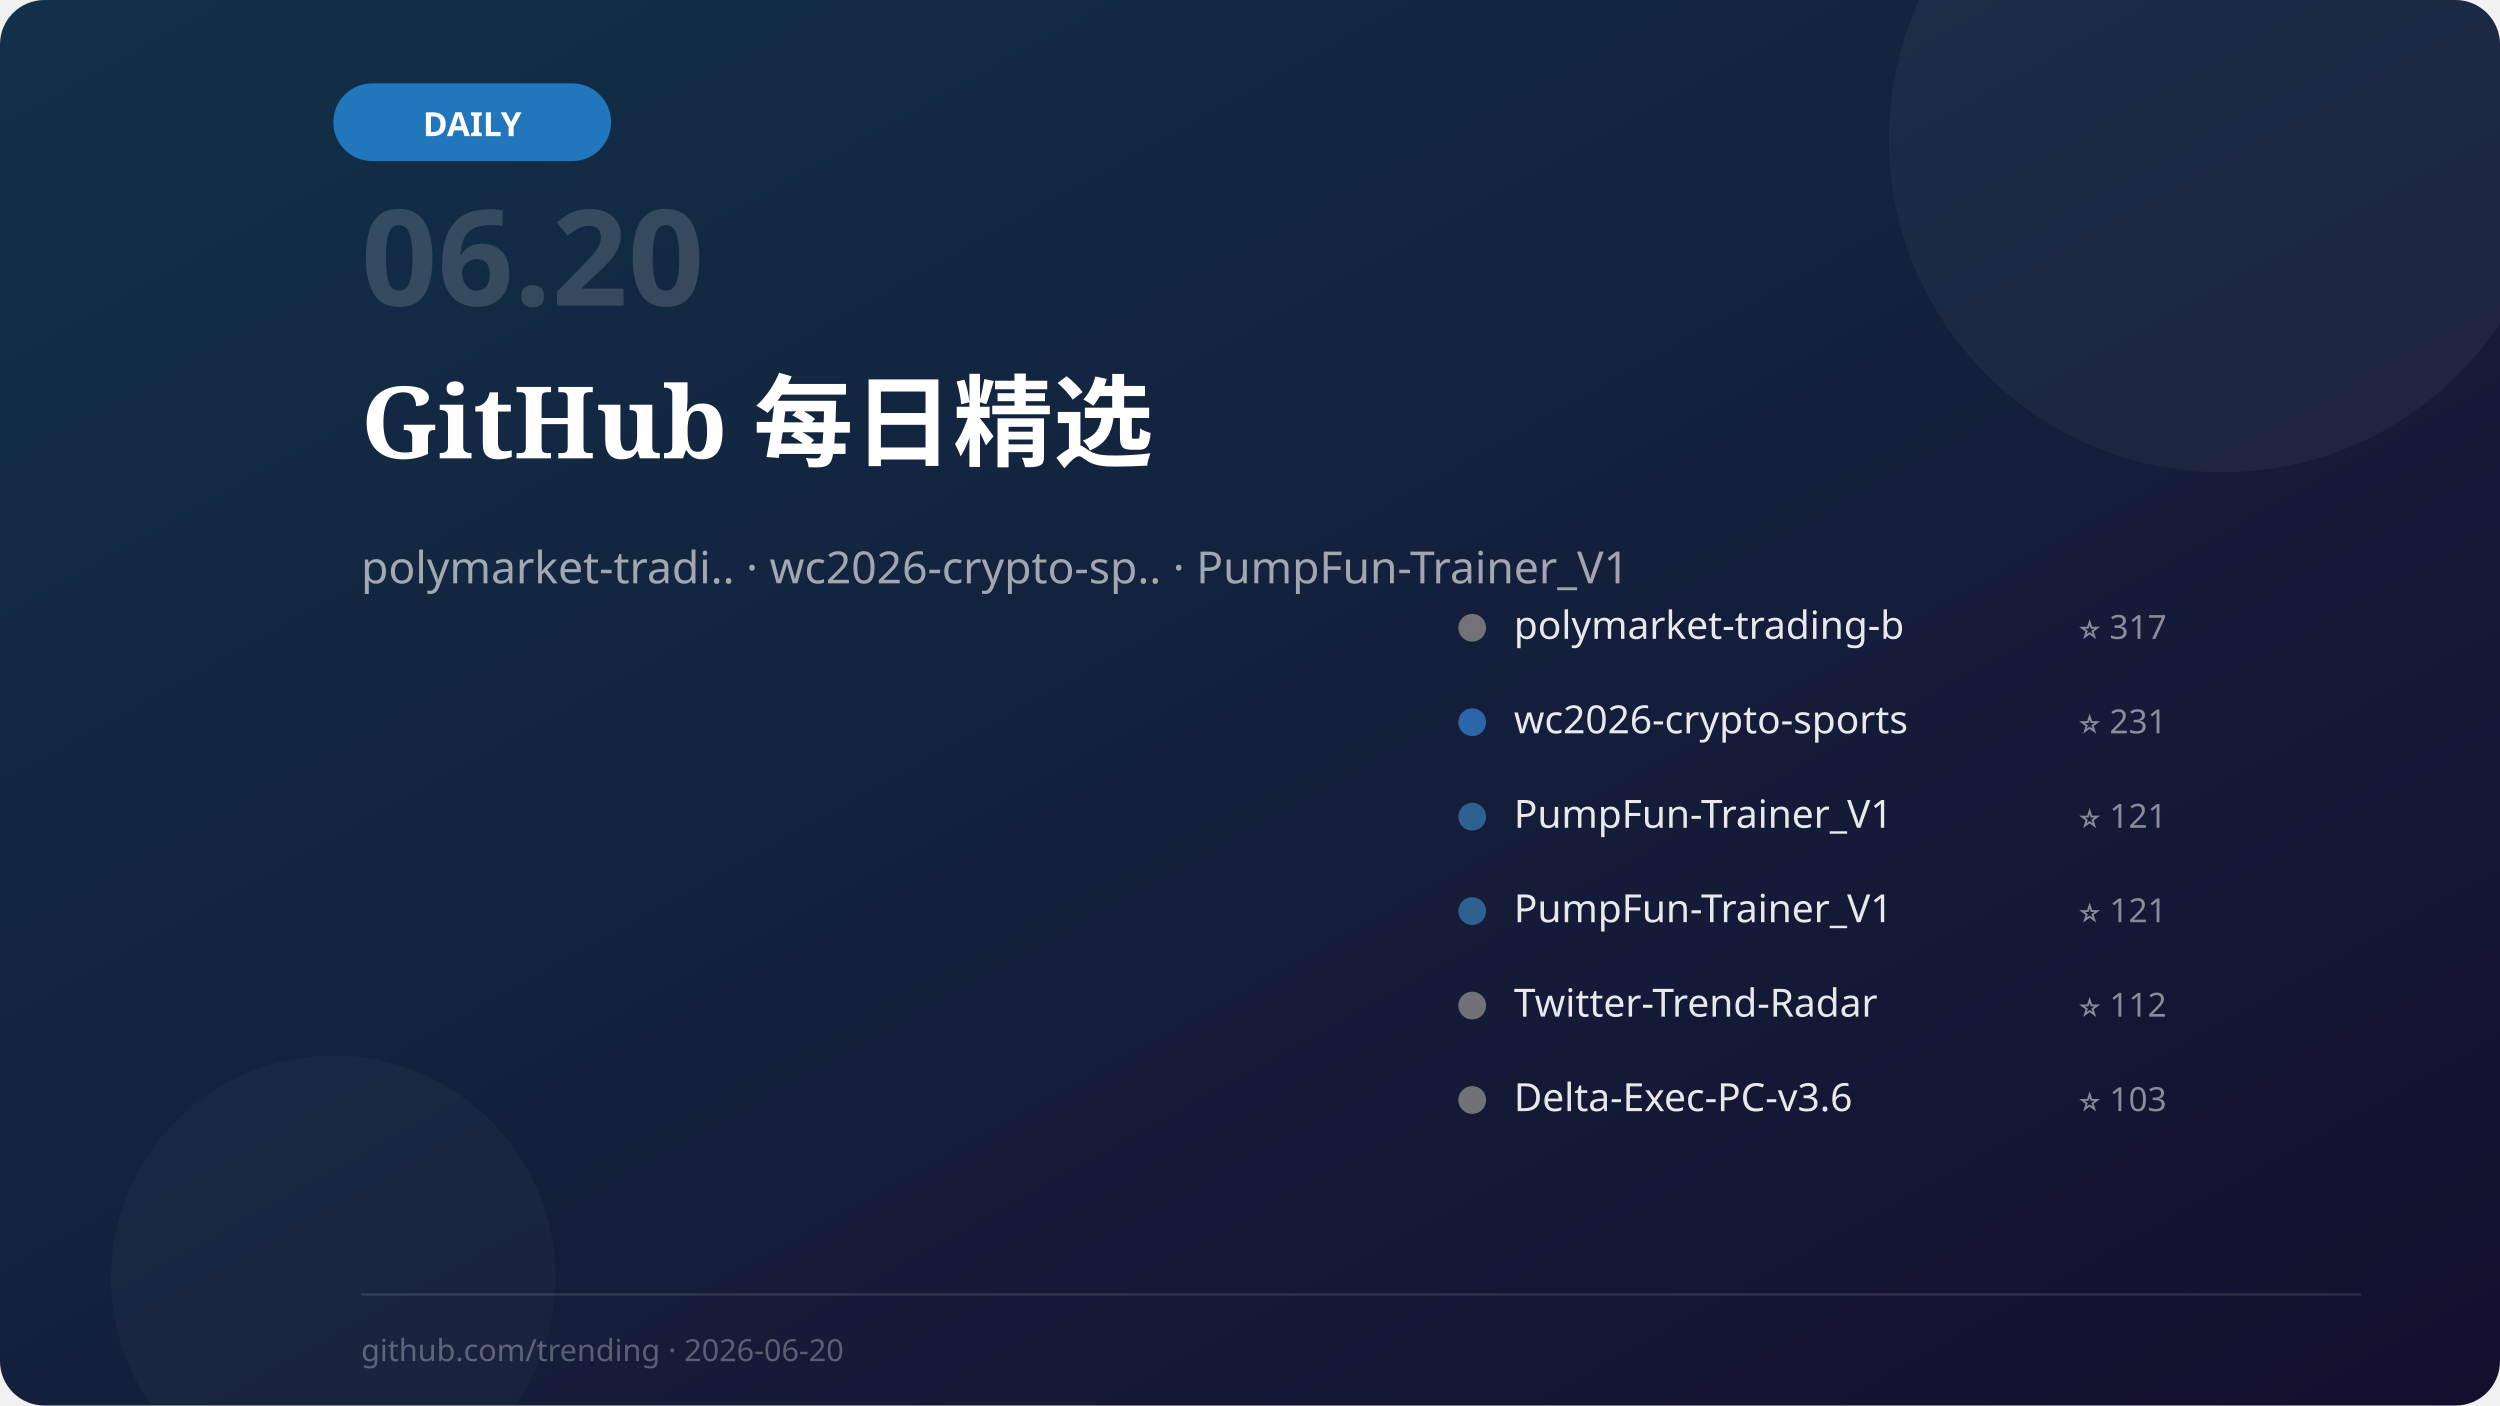
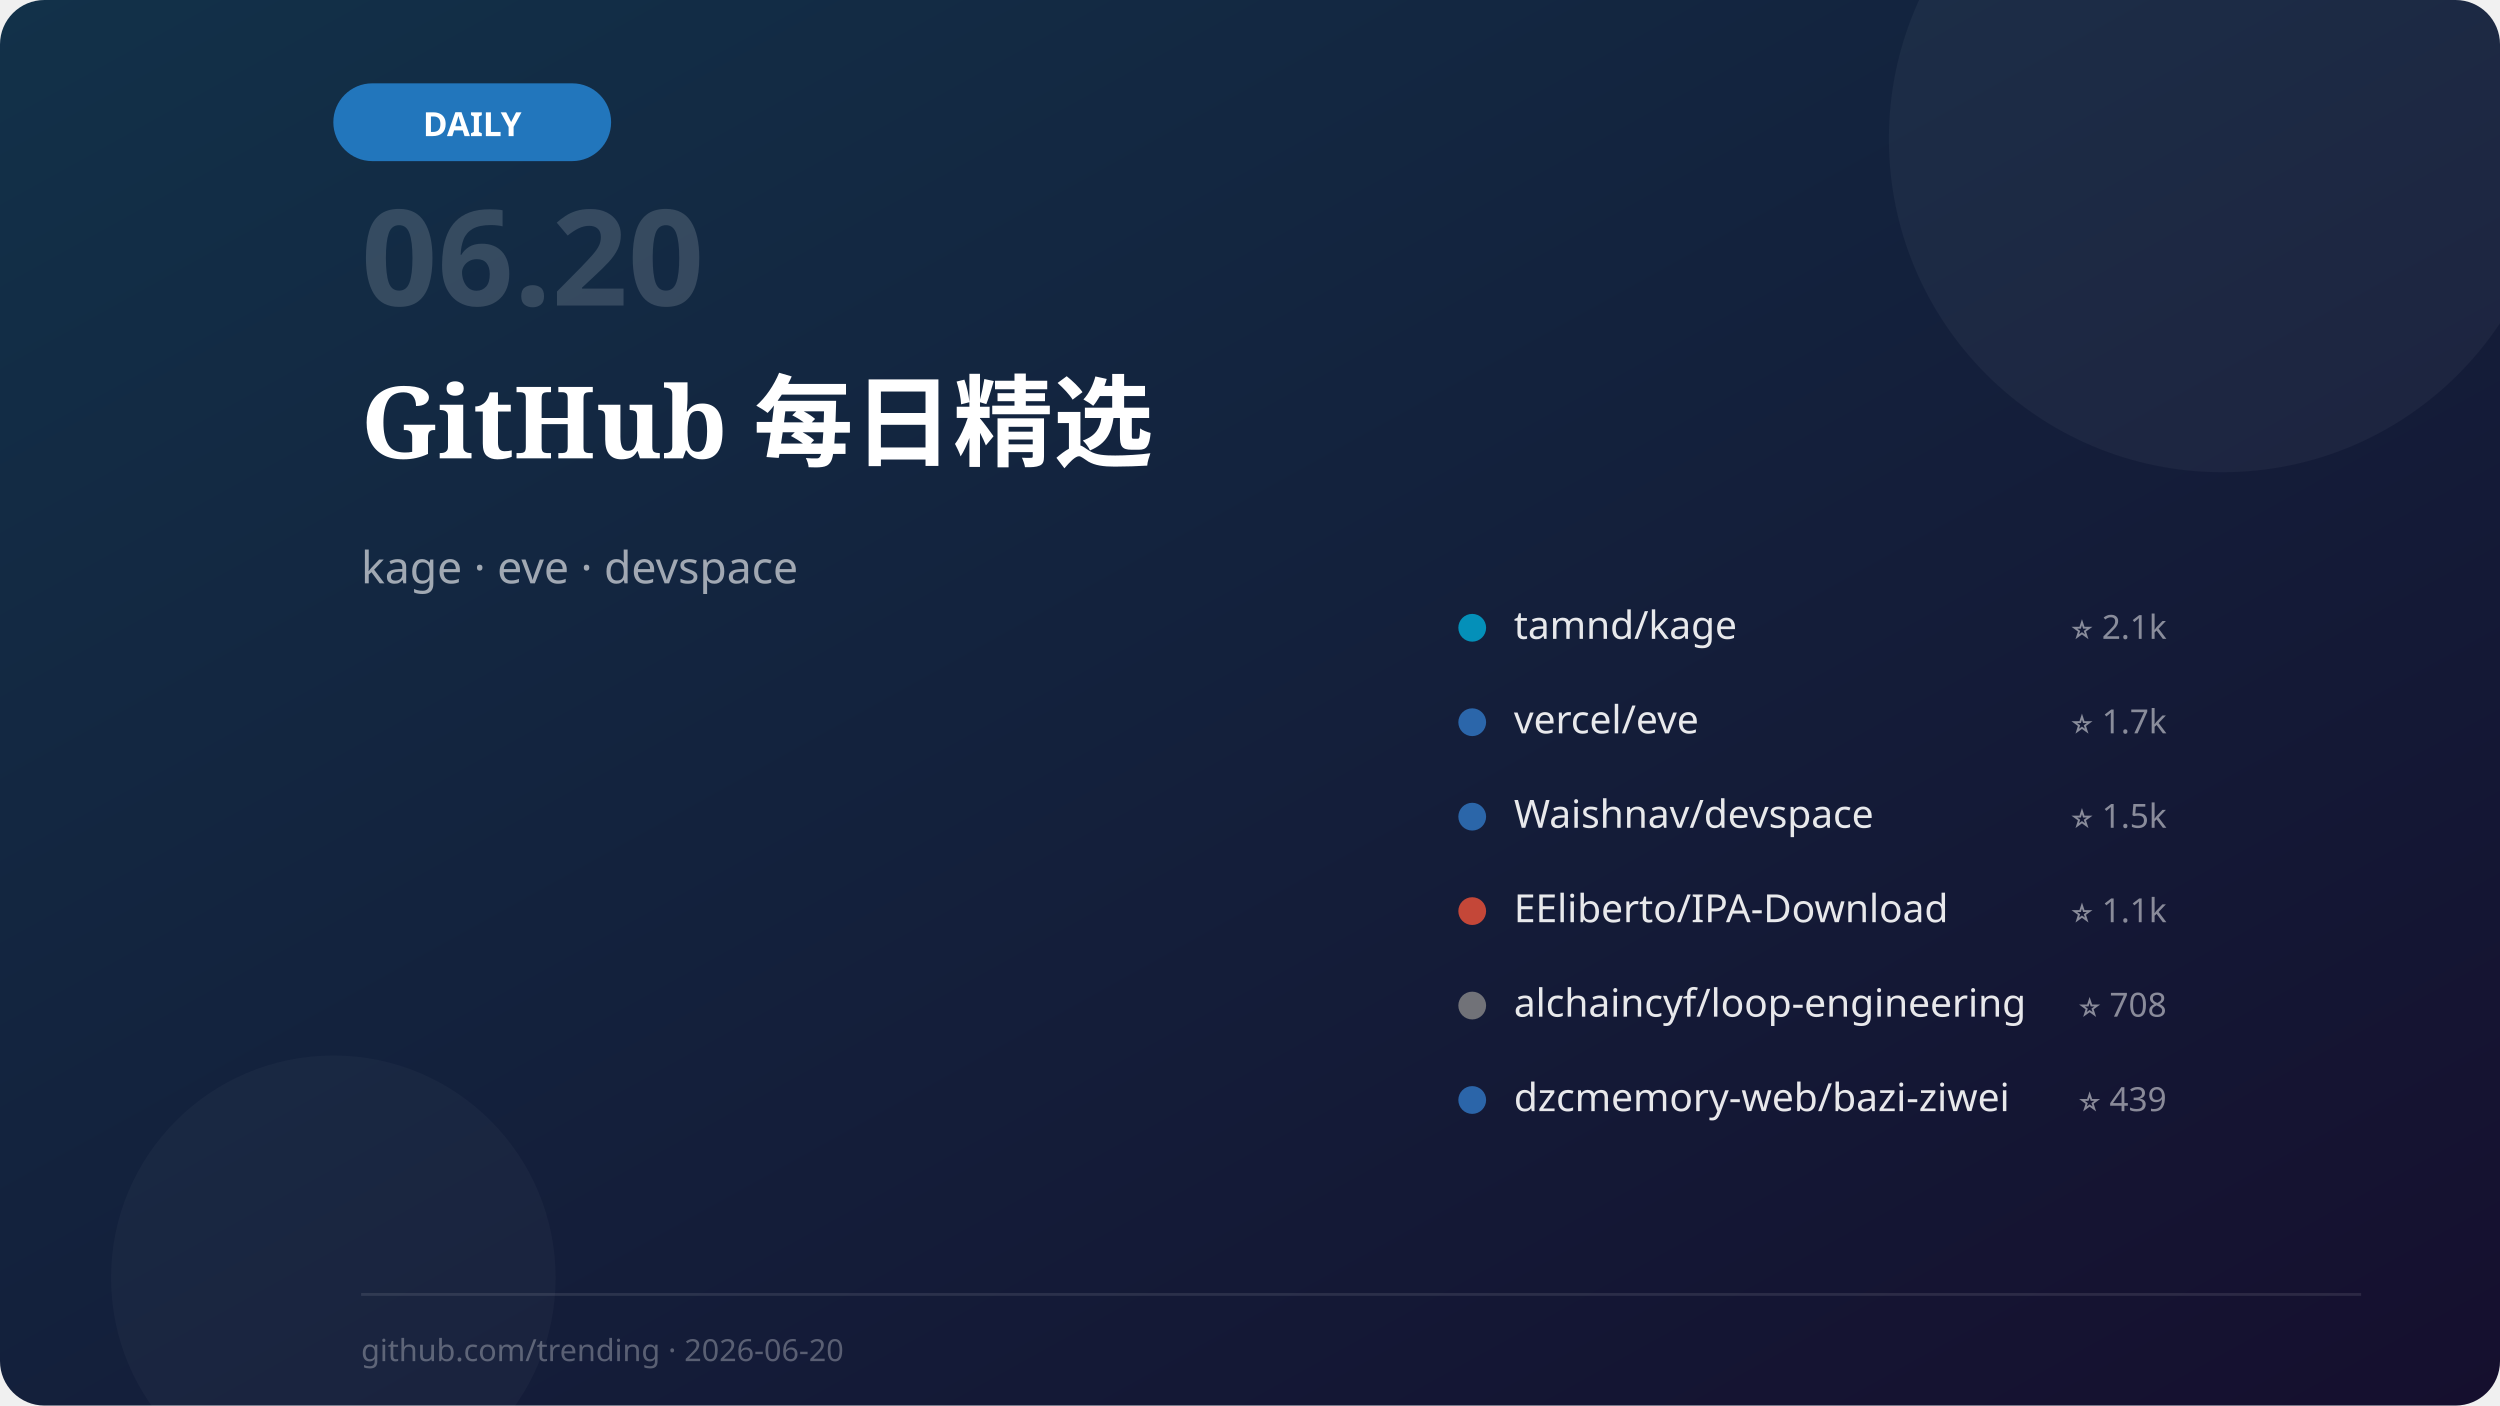
<svg xmlns="http://www.w3.org/2000/svg" viewBox="0 0 900 506" width="900" height="506">
  <defs>
    <linearGradient id="bg" x1="0%" y1="0%" x2="100%" y2="100%">
      <stop offset="0%" stop-color="hsl(207, 60%, 18%)" />
      <stop offset="100%" stop-color="hsl(252, 50%, 12%)" />
    </linearGradient>
  </defs>
  <rect width="900" height="506" rx="16" fill="url(#bg)" />
  <circle cx="800" cy="50" r="120" fill="white" opacity="0.04" />
  <circle cx="120" cy="460" r="80" fill="white" opacity="0.03" />
  <rect x="120" y="30" width="100" height="28" rx="14" fill="hsl(207, 70%, 50%)" opacity="0.8" />
  <text x="170" y="49" font-family="system-ui, sans-serif" font-size="12" font-weight="600" fill="white" text-anchor="middle">DAILY</text>
  <text x="130" y="110" font-family="system-ui, sans-serif" font-size="48" font-weight="700" fill="white" opacity="0.15">06.20</text>
  <text x="130" y="165" font-family="'Noto Serif SC', 'LXGW WenKai', Georgia, serif" font-size="36" font-weight="700" fill="white">GitHub 每日精选</text>
-   <text x="130" y="210" font-family="system-ui, sans-serif" font-size="16" fill="white" opacity="0.6">polymarket-tradi.. · wc2026-crypto-sp.. · PumpFun-Trainer_V1</text>
-   <circle cx="530" cy="226" r="5" fill="#888" opacity="0.8" />
-   <text x="545" y="230" font-family="system-ui, sans-serif" font-size="14" fill="white" opacity="0.9">polymarket-trading-b</text>
-   <text x="780" y="230" font-family="system-ui, sans-serif" font-size="12" fill="white" opacity="0.5" text-anchor="end">⭐ 317</text>
+   <text x="130" y="210" font-family="system-ui, sans-serif" font-size="16" fill="white" opacity="0.6">kage · eve · devspace</text>
+   <circle cx="530" cy="226" r="5" fill="#00ADD8" opacity="0.8" />
+   <text x="545" y="230" font-family="system-ui, sans-serif" font-size="14" fill="white" opacity="0.9">tamnd/kage</text>
+   <text x="780" y="230" font-family="system-ui, sans-serif" font-size="12" fill="white" opacity="0.5" text-anchor="end">⭐ 2.1k</text>
  <circle cx="530" cy="260" r="5" fill="#3178c6" opacity="0.8" />
-   <text x="545" y="264" font-family="system-ui, sans-serif" font-size="14" fill="white" opacity="0.9">wc2026-crypto-sports</text>
-   <text x="780" y="264" font-family="system-ui, sans-serif" font-size="12" fill="white" opacity="0.5" text-anchor="end">⭐ 231</text>
-   <circle cx="530" cy="294" r="5" fill="#3572A5" opacity="0.8" />
-   <text x="545" y="298" font-family="system-ui, sans-serif" font-size="14" fill="white" opacity="0.9">PumpFun-Trainer_V1</text>
-   <text x="780" y="298" font-family="system-ui, sans-serif" font-size="12" fill="white" opacity="0.5" text-anchor="end">⭐ 121</text>
-   <circle cx="530" cy="328" r="5" fill="#3572A5" opacity="0.8" />
-   <text x="545" y="332" font-family="system-ui, sans-serif" font-size="14" fill="white" opacity="0.9">PumpFun-Trainer_V1</text>
-   <text x="780" y="332" font-family="system-ui, sans-serif" font-size="12" fill="white" opacity="0.5" text-anchor="end">⭐ 121</text>
+   <text x="545" y="264" font-family="system-ui, sans-serif" font-size="14" fill="white" opacity="0.9">vercel/eve</text>
+   <text x="780" y="264" font-family="system-ui, sans-serif" font-size="12" fill="white" opacity="0.5" text-anchor="end">⭐ 1.7k</text>
+   <circle cx="530" cy="294" r="5" fill="#3178c6" opacity="0.8" />
+   <text x="545" y="298" font-family="system-ui, sans-serif" font-size="14" fill="white" opacity="0.9">Waishnav/devspace</text>
+   <text x="780" y="298" font-family="system-ui, sans-serif" font-size="12" fill="white" opacity="0.5" text-anchor="end">⭐ 1.5k</text>
+   <circle cx="530" cy="328" r="5" fill="#F05138" opacity="0.8" />
+   <text x="545" y="332" font-family="system-ui, sans-serif" font-size="14" fill="white" opacity="0.9">EEliberto/IPA-Download</text>
+   <text x="780" y="332" font-family="system-ui, sans-serif" font-size="12" fill="white" opacity="0.5" text-anchor="end">⭐ 1.1k</text>
  <circle cx="530" cy="362" r="5" fill="#888" opacity="0.8" />
-   <text x="545" y="366" font-family="system-ui, sans-serif" font-size="14" fill="white" opacity="0.9">Twitter-Trend-Radar</text>
-   <text x="780" y="366" font-family="system-ui, sans-serif" font-size="12" fill="white" opacity="0.5" text-anchor="end">⭐ 112</text>
-   <circle cx="530" cy="396" r="5" fill="#888" opacity="0.8" />
-   <text x="545" y="400" font-family="system-ui, sans-serif" font-size="14" fill="white" opacity="0.9">Delta-Exec-PC-v3.6</text>
-   <text x="780" y="400" font-family="system-ui, sans-serif" font-size="12" fill="white" opacity="0.5" text-anchor="end">⭐ 103</text>
+   <text x="545" y="366" font-family="system-ui, sans-serif" font-size="14" fill="white" opacity="0.9">alchaincyf/loop-engineering</text>
+   <text x="780" y="366" font-family="system-ui, sans-serif" font-size="12" fill="white" opacity="0.5" text-anchor="end">⭐ 708</text>
+   <circle cx="530" cy="396" r="5" fill="#3178c6" opacity="0.8" />
+   <text x="545" y="400" font-family="system-ui, sans-serif" font-size="14" fill="white" opacity="0.9">dzcmemory-web/bazi-ziwei</text>
+   <text x="780" y="400" font-family="system-ui, sans-serif" font-size="12" fill="white" opacity="0.5" text-anchor="end">⭐ 439</text>
  <line x1="130" y1="466" x2="850" y2="466" stroke="white" stroke-width="1" opacity="0.1" />
  <text x="130" y="490" font-family="system-ui, sans-serif" font-size="11" fill="white" opacity="0.3">github.com/trending · 2026-06-20</text>
</svg>
